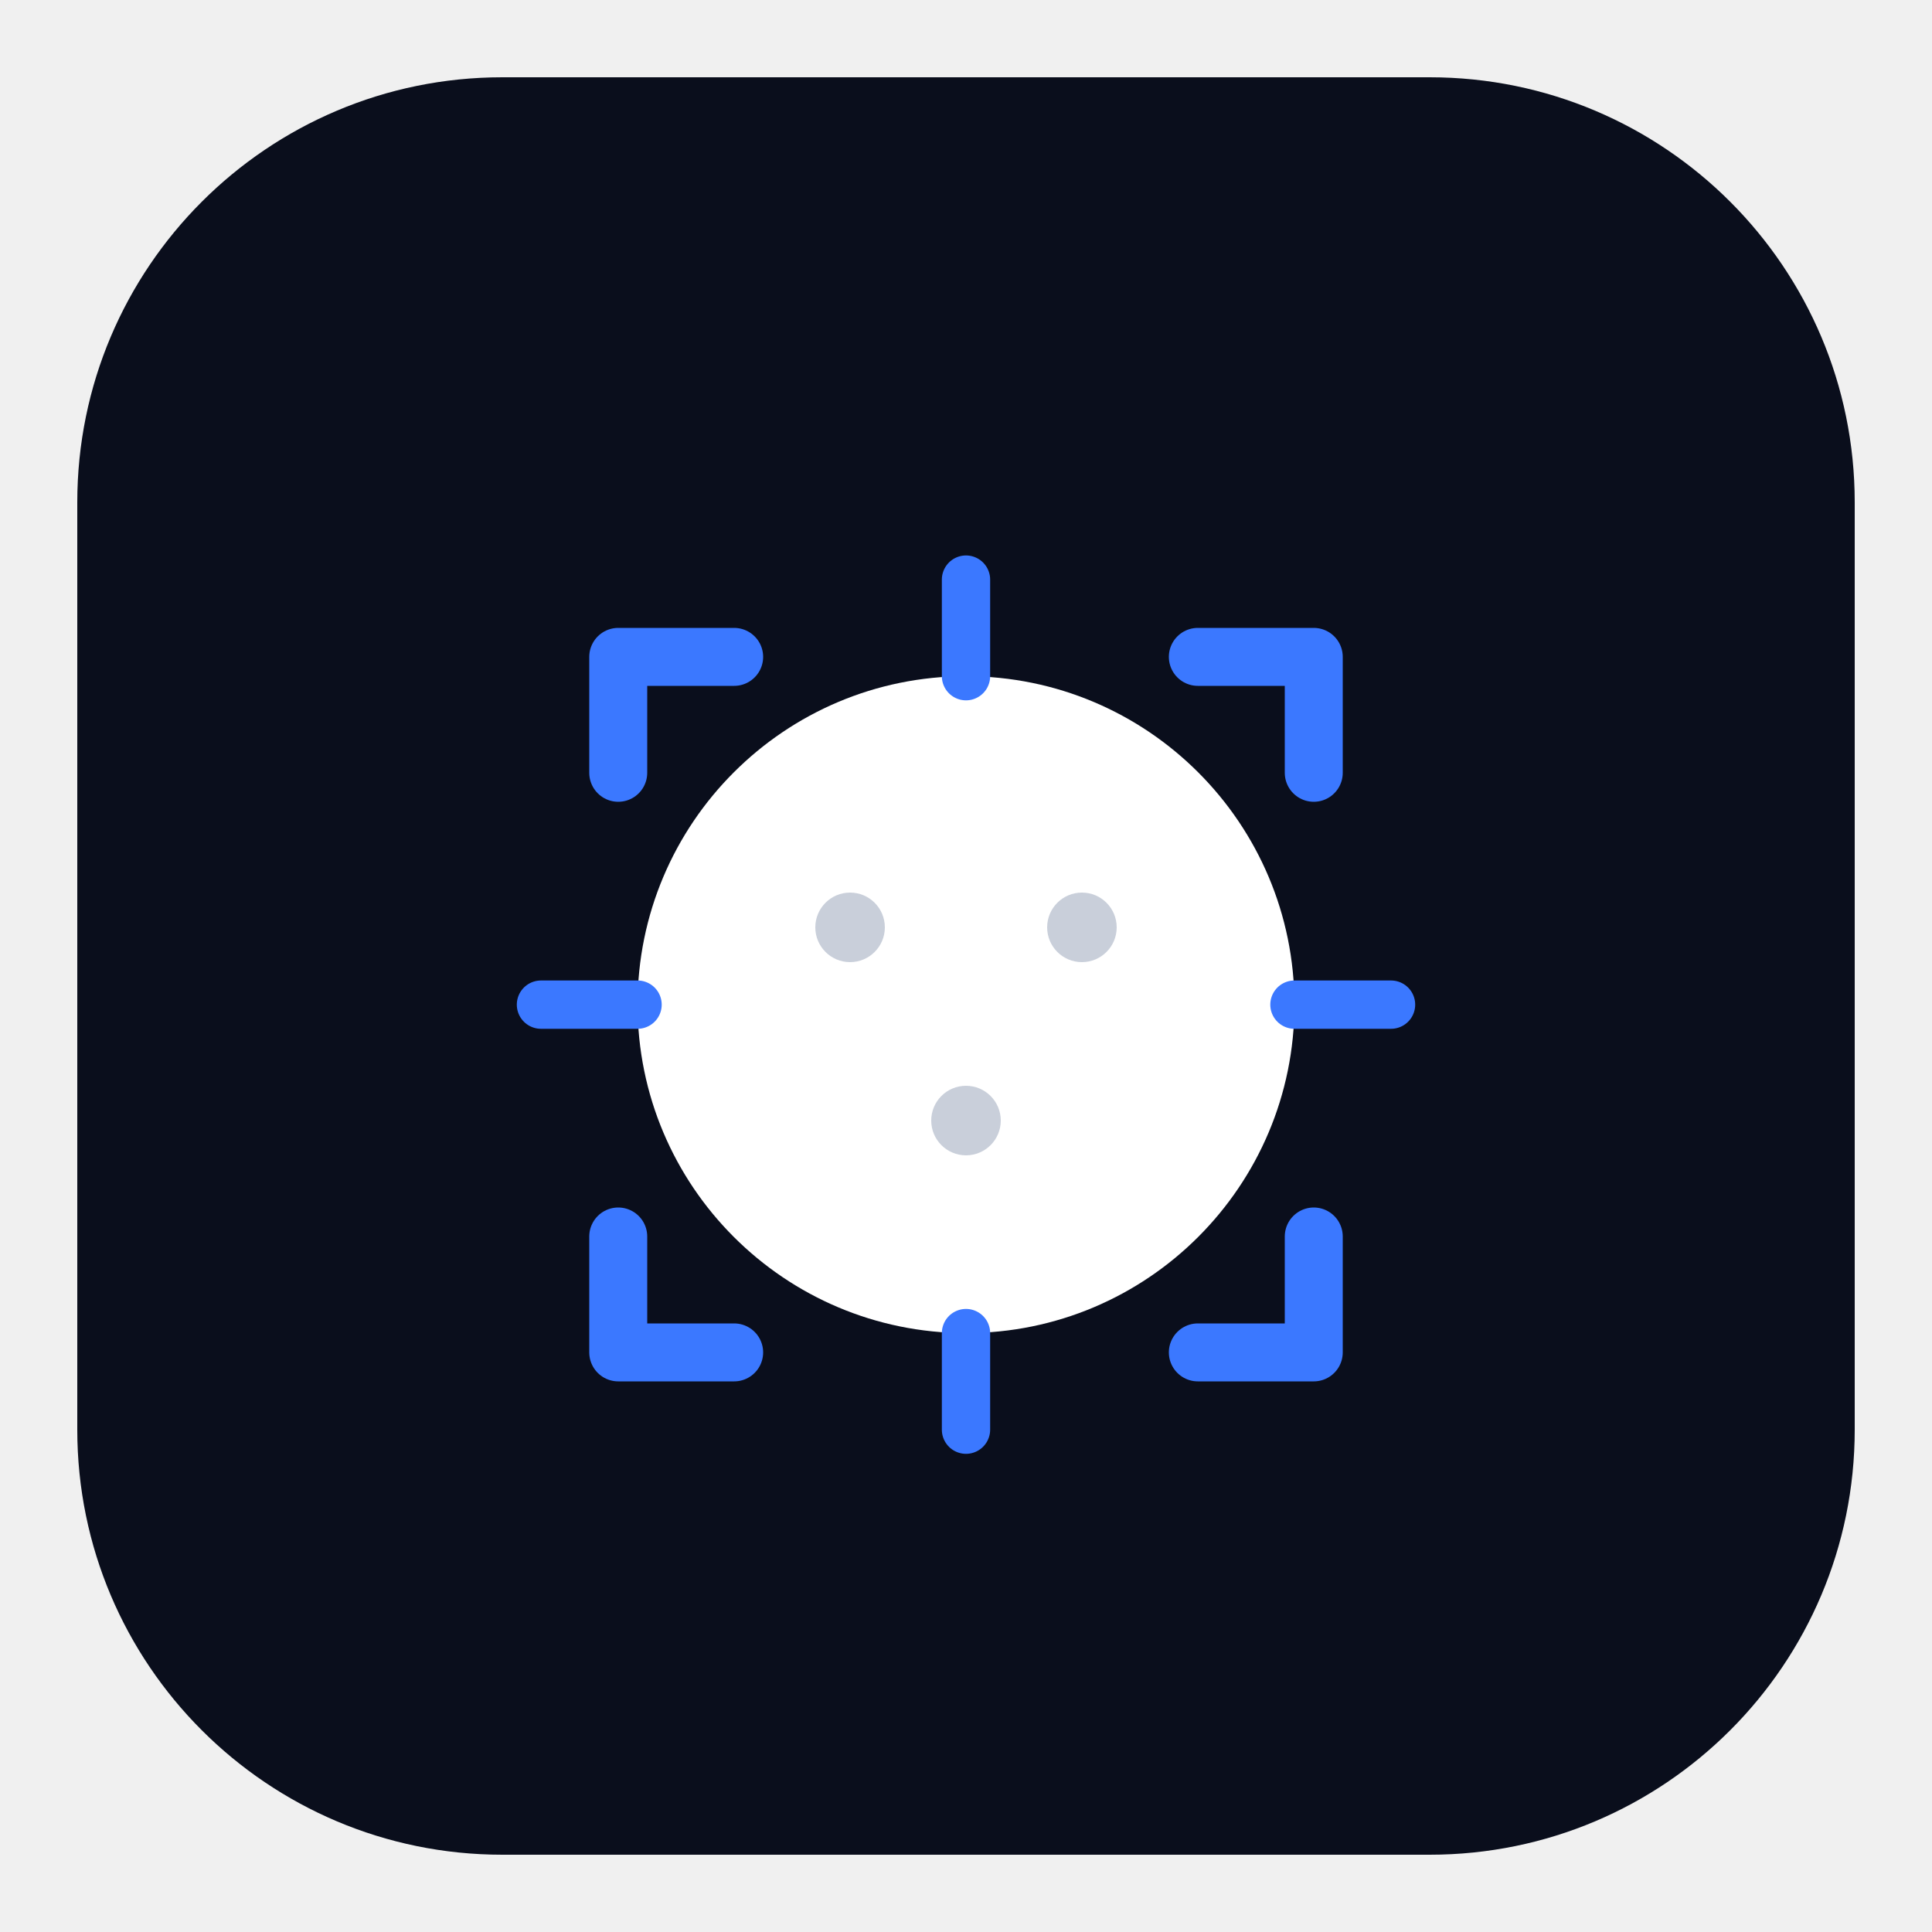
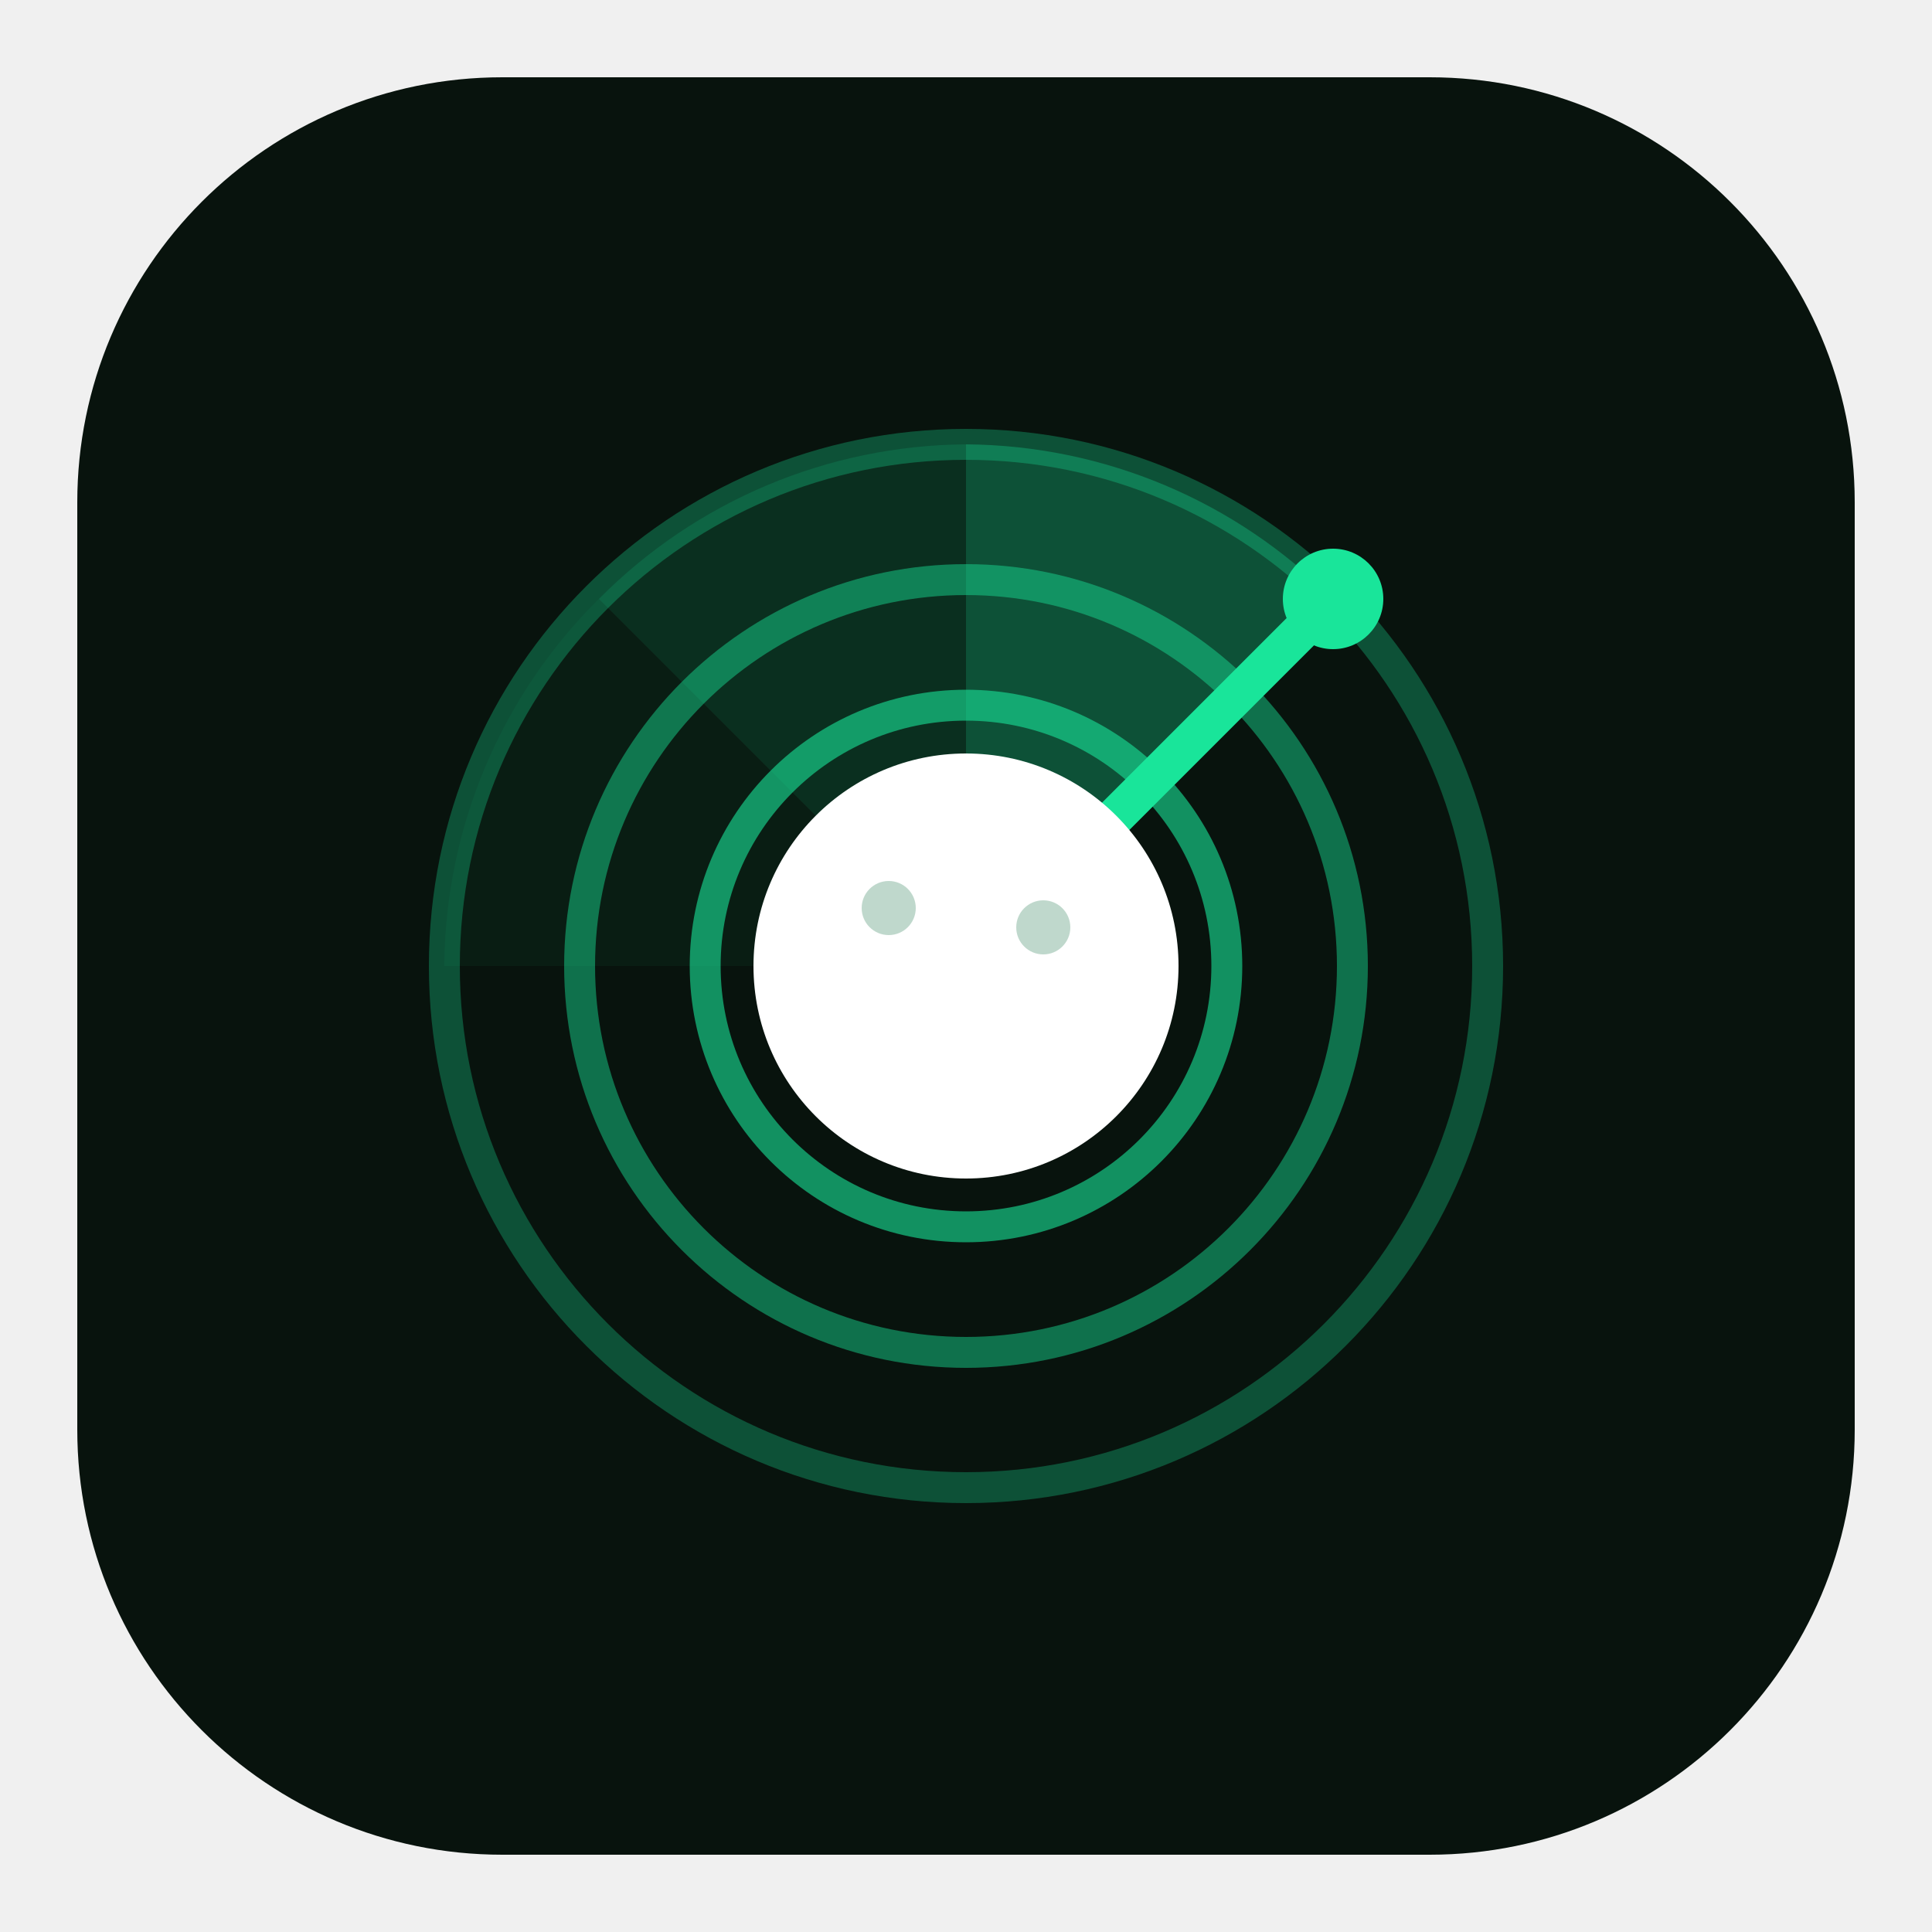
- <svg xmlns="http://www.w3.org/2000/svg" viewBox="0 0 100 100" role="img" aria-label="HackerTracker">
-   <rect x="4" y="4" width="92" height="92" rx="22" fill="#0A0E1C" />
-   <circle cx="50" cy="52" r="17" fill="#FFFFFF" />
-   <circle cx="44" cy="48" r="1.8" fill="#C9CFDA" />
-   <circle cx="56" cy="48" r="1.8" fill="#C9CFDA" />
-   <circle cx="50" cy="58" r="1.8" fill="#C9CFDA" />
-   <g stroke="#3B78FF" stroke-width="3" fill="none" stroke-linecap="round" stroke-linejoin="round">
-     <path d="M32 40 L32 34 L38 34" />
-     <path d="M62 34 L68 34 L68 40" />
-     <path d="M32 64 L32 70 L38 70" />
-     <path d="M62 70 L68 70 L68 64" />
-   </g>
-   <g stroke="#3B78FF" stroke-width="2.5" stroke-linecap="round">
-     <line x1="50" y1="30" x2="50" y2="35" />
-     <line x1="50" y1="69" x2="50" y2="74" />
-     <line x1="28" y1="52" x2="33" y2="52" />
-     <line x1="67" y1="52" x2="72" y2="52" />
-   </g>
+ <svg xmlns="http://www.w3.org/2000/svg" viewBox="0 0 100 100" role="img" aria-label="HACKERTRACKER">
+   <rect x="4" y="4" width="92" height="92" rx="22" fill="#08130D" />
+   <path d="M50 50 L50 23 A27 27 0 0 1 69 31 Z" fill="#19E59A" opacity="0.30" />
+   <path d="M50 50 L31 31 A27 27 0 0 1 50 23 Z" fill="#19E59A" opacity="0.13" />
+   <path d="M50 50 L23 50 A27 27 0 0 1 31 31 Z" fill="#19E59A" opacity="0.05" />
+   <circle cx="50" cy="50" r="27" fill="none" stroke="#19E59A" stroke-width="1.6" opacity="0.30" />
+   <circle cx="50" cy="50" r="20" fill="none" stroke="#19E59A" stroke-width="1.6" opacity="0.45" />
+   <circle cx="50" cy="50" r="13.5" fill="none" stroke="#19E59A" stroke-width="1.6" opacity="0.60" />
+   <line x1="50" y1="50" x2="69" y2="31" stroke="#19E59A" stroke-width="2" stroke-linecap="round" />
+   <circle cx="69" cy="31" r="2.6" fill="#19E59A" />
+   <circle cx="50" cy="50" r="11" fill="#FFFFFF" />
+   <circle cx="46" cy="47" r="1.4" fill="#BFD8CC" />
+   <circle cx="54" cy="48" r="1.4" fill="#BFD8CC" />
</svg>
